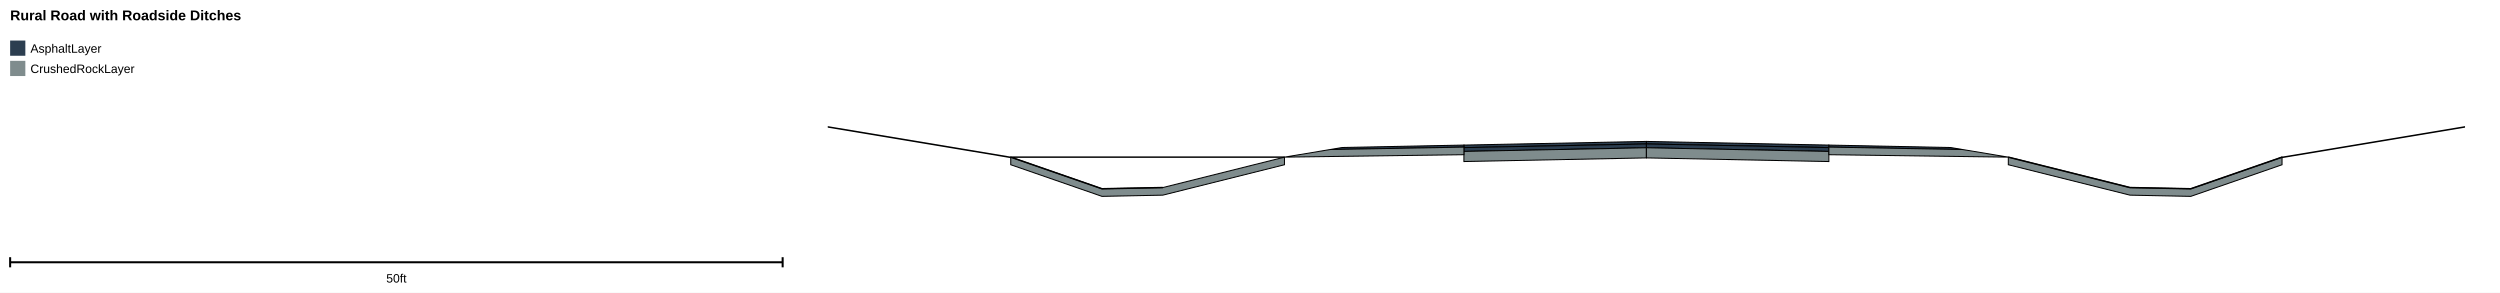
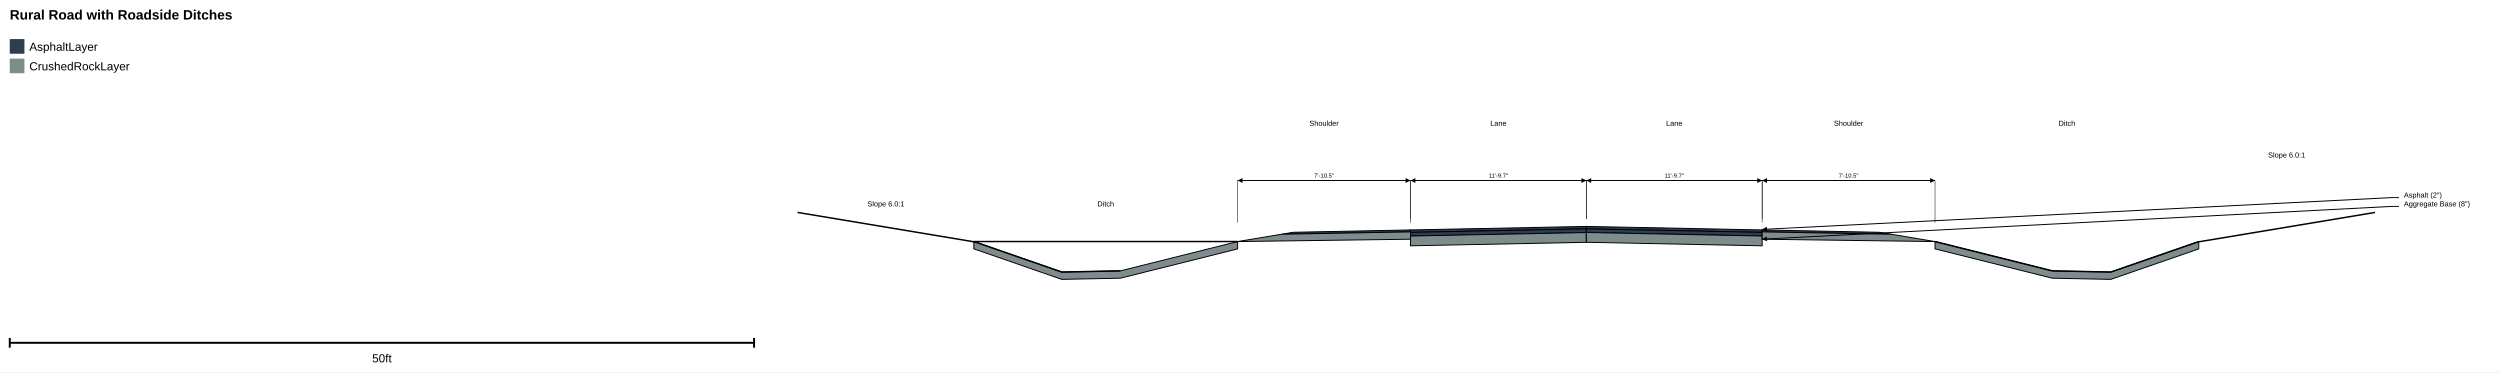
- <svg xmlns="http://www.w3.org/2000/svg" width="2466.0" height="288.7" viewBox="0 0 2466.0 288.7">
-   <rect width="2466.0" height="288.7" fill="white" />
+ <svg xmlns="http://www.w3.org/2000/svg" width="2559.4" height="381.0" viewBox="0 0 2559.4 381.0">
+   <rect width="2559.4" height="381.0" fill="white" />
  <g transform="scale(1,-1)">
-     <g transform="translate(0,-288.7)">
+     <g transform="translate(0,-381.0)">
      <polygon points="1624.00,149.20 1624.00,146.70 1444.00,143.10 1444.00,145.60" fill="#2C3E50" stroke="black" stroke-width="1" />
      <polygon points="1624.00,146.70 1624.00,142.95 1444.00,139.35 1444.00,143.10" fill="#2C3E50" stroke="black" stroke-width="1" />
      <polygon points="1624.00,142.95 1624.00,132.95 1444.00,129.35 1444.00,139.35" fill="#7F8C8D" stroke="black" stroke-width="1" />
      <polygon points="1444.00,145.60 1444.00,143.60 1312.00,141.20 1324.00,143.20" fill="#2C3E50" stroke="black" stroke-width="1" />
      <polygon points="1444.00,143.60 1444.00,136.10 1267.00,133.70 1312.00,141.20" fill="#7F8C8D" stroke="black" stroke-width="1" />
      <polygon points="1267.00,133.70 1267.00,126.20 1147.00,96.20 1087.00,95.00 997.00,126.20 997.00,133.70 1087.00,102.50 1147.00,103.70" fill="#7F8C8D" stroke="black" stroke-width="1" />
      <polyline points="1267.00,133.70 997.00,133.70 1087.00,102.50 1147.00,103.70" fill="none" stroke="black" stroke-width="1.5" />
      <polygon points="997.00,133.70 997.00,133.20 817.00,163.20 817.00,163.70" fill="#BDC3C7" stroke="black" stroke-width="1" />
      <polygon points="1624.00,149.20 1804.00,145.60 1804.00,143.10 1624.00,146.70" fill="#2C3E50" stroke="black" stroke-width="1" />
      <polygon points="1624.00,146.70 1804.00,143.10 1804.00,139.35 1624.00,142.95" fill="#2C3E50" stroke="black" stroke-width="1" />
      <polygon points="1624.00,142.95 1804.00,139.35 1804.00,129.35 1624.00,132.95" fill="#7F8C8D" stroke="black" stroke-width="1" />
      <polygon points="1804.00,145.60 1924.00,143.20 1936.00,141.20 1804.00,143.60" fill="#2C3E50" stroke="black" stroke-width="1" />
      <polygon points="1804.00,143.60 1936.00,141.20 1981.00,133.70 1804.00,136.10" fill="#7F8C8D" stroke="black" stroke-width="1" />
      <polygon points="1981.00,133.70 2101.00,103.70 2161.00,102.50 2251.00,133.70 2251.00,126.20 2161.00,95.00 2101.00,96.20 1981.00,126.20" fill="#7F8C8D" stroke="black" stroke-width="1" />
      <polyline points="1981.00,133.70 2101.00,103.70 2161.00,102.50 2251.00,133.70" fill="none" stroke="black" stroke-width="1.5" />
      <polygon points="2251.00,133.70 2431.00,163.70 2431.00,163.20 2251.00,133.20" fill="#BDC3C7" stroke="black" stroke-width="1" />
+       <text x="907.00" y="169.70" font-family="Arial" font-size="7.5" text-anchor="middle" transform="translate(0,339.40) scale(1,-1)" fill="black">Slope 6.0:1</text>
+       <text x="1132.00" y="169.70" font-family="Arial" font-size="7.5" text-anchor="middle" transform="translate(0,339.40) scale(1,-1)" fill="black">Ditch</text>
+       <text x="1355.50" y="252.20" font-family="Arial" font-size="7.5" text-anchor="middle" transform="translate(0,504.40) scale(1,-1)" fill="black">Shoulder</text>
+       <text x="1534.00" y="252.20" font-family="Arial" font-size="7.5" text-anchor="middle" transform="translate(0,504.40) scale(1,-1)" fill="black">Lane</text>
+       <text x="1714.00" y="252.20" font-family="Arial" font-size="7.5" text-anchor="middle" transform="translate(0,504.40) scale(1,-1)" fill="black">Lane</text>
+       <text x="1892.50" y="252.20" font-family="Arial" font-size="7.5" text-anchor="middle" transform="translate(0,504.40) scale(1,-1)" fill="black">Shoulder</text>
+       <text x="2116.00" y="252.20" font-family="Arial" font-size="7.5" text-anchor="middle" transform="translate(0,504.40) scale(1,-1)" fill="black">Ditch</text>
+       <text x="2341.00" y="219.70" font-family="Arial" font-size="7.5" text-anchor="middle" transform="translate(0,439.40) scale(1,-1)" fill="black">Slope 6.0:1</text>
+       <g id="dimension-d1362d6f">
+         <line x1="1444.00" y1="156.70" x2="1444.00" y2="196.20" stroke="black" stroke-width="0.5" />
+         <line x1="1624.00" y1="156.70" x2="1624.00" y2="196.20" stroke="black" stroke-width="0.5" />
+         <line x1="1444.00" y1="196.20" x2="1624.00" y2="196.20" stroke="black" stroke-width="1" />
+         <polygon points="1444.00,196.20 1439.00,193.70 1439.00,198.70" fill="black" transform="rotate(180.0,1444.00,196.20)" />
+         <polygon points="1624.00,196.20 1619.00,193.70 1619.00,198.70" fill="black" transform="rotate(0.0,1624.00,196.20)" />
+         <text x="1534.00" y="199.20" font-family="Arial" font-size="6.0" text-anchor="middle" transform="translate(0,398.40) scale(1,-1)" fill="black">11'-9.7"</text>
+       </g>
+       <g id="dimension-286248e7">
+         <line x1="1267.00" y1="153.10" x2="1267.00" y2="196.20" stroke="black" stroke-width="0.5" />
+         <line x1="1444.00" y1="153.10" x2="1444.00" y2="196.20" stroke="black" stroke-width="0.5" />
+         <line x1="1267.00" y1="196.20" x2="1444.00" y2="196.20" stroke="black" stroke-width="1" />
+         <polygon points="1267.00,196.20 1262.00,193.70 1262.00,198.70" fill="black" transform="rotate(180.0,1267.00,196.20)" />
+         <polygon points="1444.00,196.20 1439.00,193.70 1439.00,198.70" fill="black" transform="rotate(0.0,1444.00,196.20)" />
+         <text x="1355.50" y="199.20" font-family="Arial" font-size="6.0" text-anchor="middle" transform="translate(0,398.40) scale(1,-1)" fill="black">7'-10.5"</text>
+       </g>
+       <g id="dimension-92de8685">
+         <line x1="1624.00" y1="156.70" x2="1624.00" y2="196.20" stroke="black" stroke-width="0.5" />
+         <line x1="1804.00" y1="156.70" x2="1804.00" y2="196.20" stroke="black" stroke-width="0.5" />
+         <line x1="1624.00" y1="196.20" x2="1804.00" y2="196.20" stroke="black" stroke-width="1" />
+         <polygon points="1624.00,196.20 1619.00,193.70 1619.00,198.70" fill="black" transform="rotate(180.0,1624.00,196.20)" />
+         <polygon points="1804.00,196.20 1799.00,193.70 1799.00,198.70" fill="black" transform="rotate(0.0,1804.00,196.20)" />
+         <text x="1714.00" y="199.20" font-family="Arial" font-size="6.0" text-anchor="middle" transform="translate(0,398.40) scale(1,-1)" fill="black">11'-9.7"</text>
+       </g>
+       <g id="dimension-d73b4e27">
+         <line x1="1804.00" y1="153.10" x2="1804.00" y2="196.20" stroke="black" stroke-width="0.5" />
+         <line x1="1981.00" y1="153.10" x2="1981.00" y2="196.20" stroke="black" stroke-width="0.5" />
+         <line x1="1804.00" y1="196.20" x2="1981.00" y2="196.20" stroke="black" stroke-width="1" />
+         <polygon points="1804.00,196.20 1799.00,193.70 1799.00,198.70" fill="black" transform="rotate(180.0,1804.00,196.20)" />
+         <polygon points="1981.00,196.20 1976.00,193.70 1976.00,198.70" fill="black" transform="rotate(0.0,1981.00,196.20)" />
+         <text x="1892.50" y="199.20" font-family="Arial" font-size="6.0" text-anchor="middle" transform="translate(0,398.40) scale(1,-1)" fill="black">7'-10.5"</text>
+       </g>
+       <g id="leader-cbcffd24">
+         <polyline points="1804.00,146.15 2448.50,178.70 2456.00,178.70" fill="none" stroke="black" stroke-width="1" />
+         <polygon points="1804.00,146.15 1799.00,143.65 1799.00,148.65" fill="black" transform="rotate(-177.1088,1804.00,146.15)" />
+         <text x="2461.00" y="178.70" font-family="Arial" font-size="7.5" text-anchor="start" transform="translate(0,357.40) scale(1,-1)" fill="black">Asphalt (2")</text>
+       </g>
+       <g id="leader-75b268c5">
+         <polyline points="1804.00,136.15 2448.50,169.70 2456.00,169.70" fill="none" stroke="black" stroke-width="1" />
+         <polygon points="1804.00,136.15 1799.00,133.65 1799.00,138.65" fill="black" transform="rotate(-177.0201,1804.00,136.15)" />
+         <text x="2461.00" y="169.70" font-family="Arial" font-size="7.5" text-anchor="start" transform="translate(0,339.40) scale(1,-1)" fill="black">Aggregate Base (8")</text>
+       </g>
    </g>
  </g>
  <text x="10" y="20" font-family="Arial" font-size="14" font-weight="bold">Rural Road with Roadside Ditches</text>
  <rect x="10" y="40" width="15" height="15" fill="#2C3E50" />
  <text x="30" y="52" font-family="Arial" font-size="12">AsphaltLayer</text>
  <rect x="10" y="60" width="15" height="15" fill="#7F8C8D" />
  <text x="30" y="72" font-family="Arial" font-size="12">CrushedRockLayer</text>
-   <line x1="10" y1="258.7" x2="772" y2="258.7" stroke="black" stroke-width="2" />
-   <line x1="10" y1="253.7" x2="10" y2="263.7" stroke="black" stroke-width="2" />
-   <line x1="772" y1="253.7" x2="772" y2="263.7" stroke="black" stroke-width="2" />
-   <text x="391" y="278.7" font-family="Arial" font-size="12" text-anchor="middle">50ft</text>
+   <line x1="10" y1="350.95" x2="772" y2="350.95" stroke="black" stroke-width="2" />
+   <line x1="10" y1="345.95" x2="10" y2="355.95" stroke="black" stroke-width="2" />
+   <line x1="772" y1="345.95" x2="772" y2="355.95" stroke="black" stroke-width="2" />
+   <text x="391" y="370.95" font-family="Arial" font-size="12" text-anchor="middle">50ft</text>
</svg>
